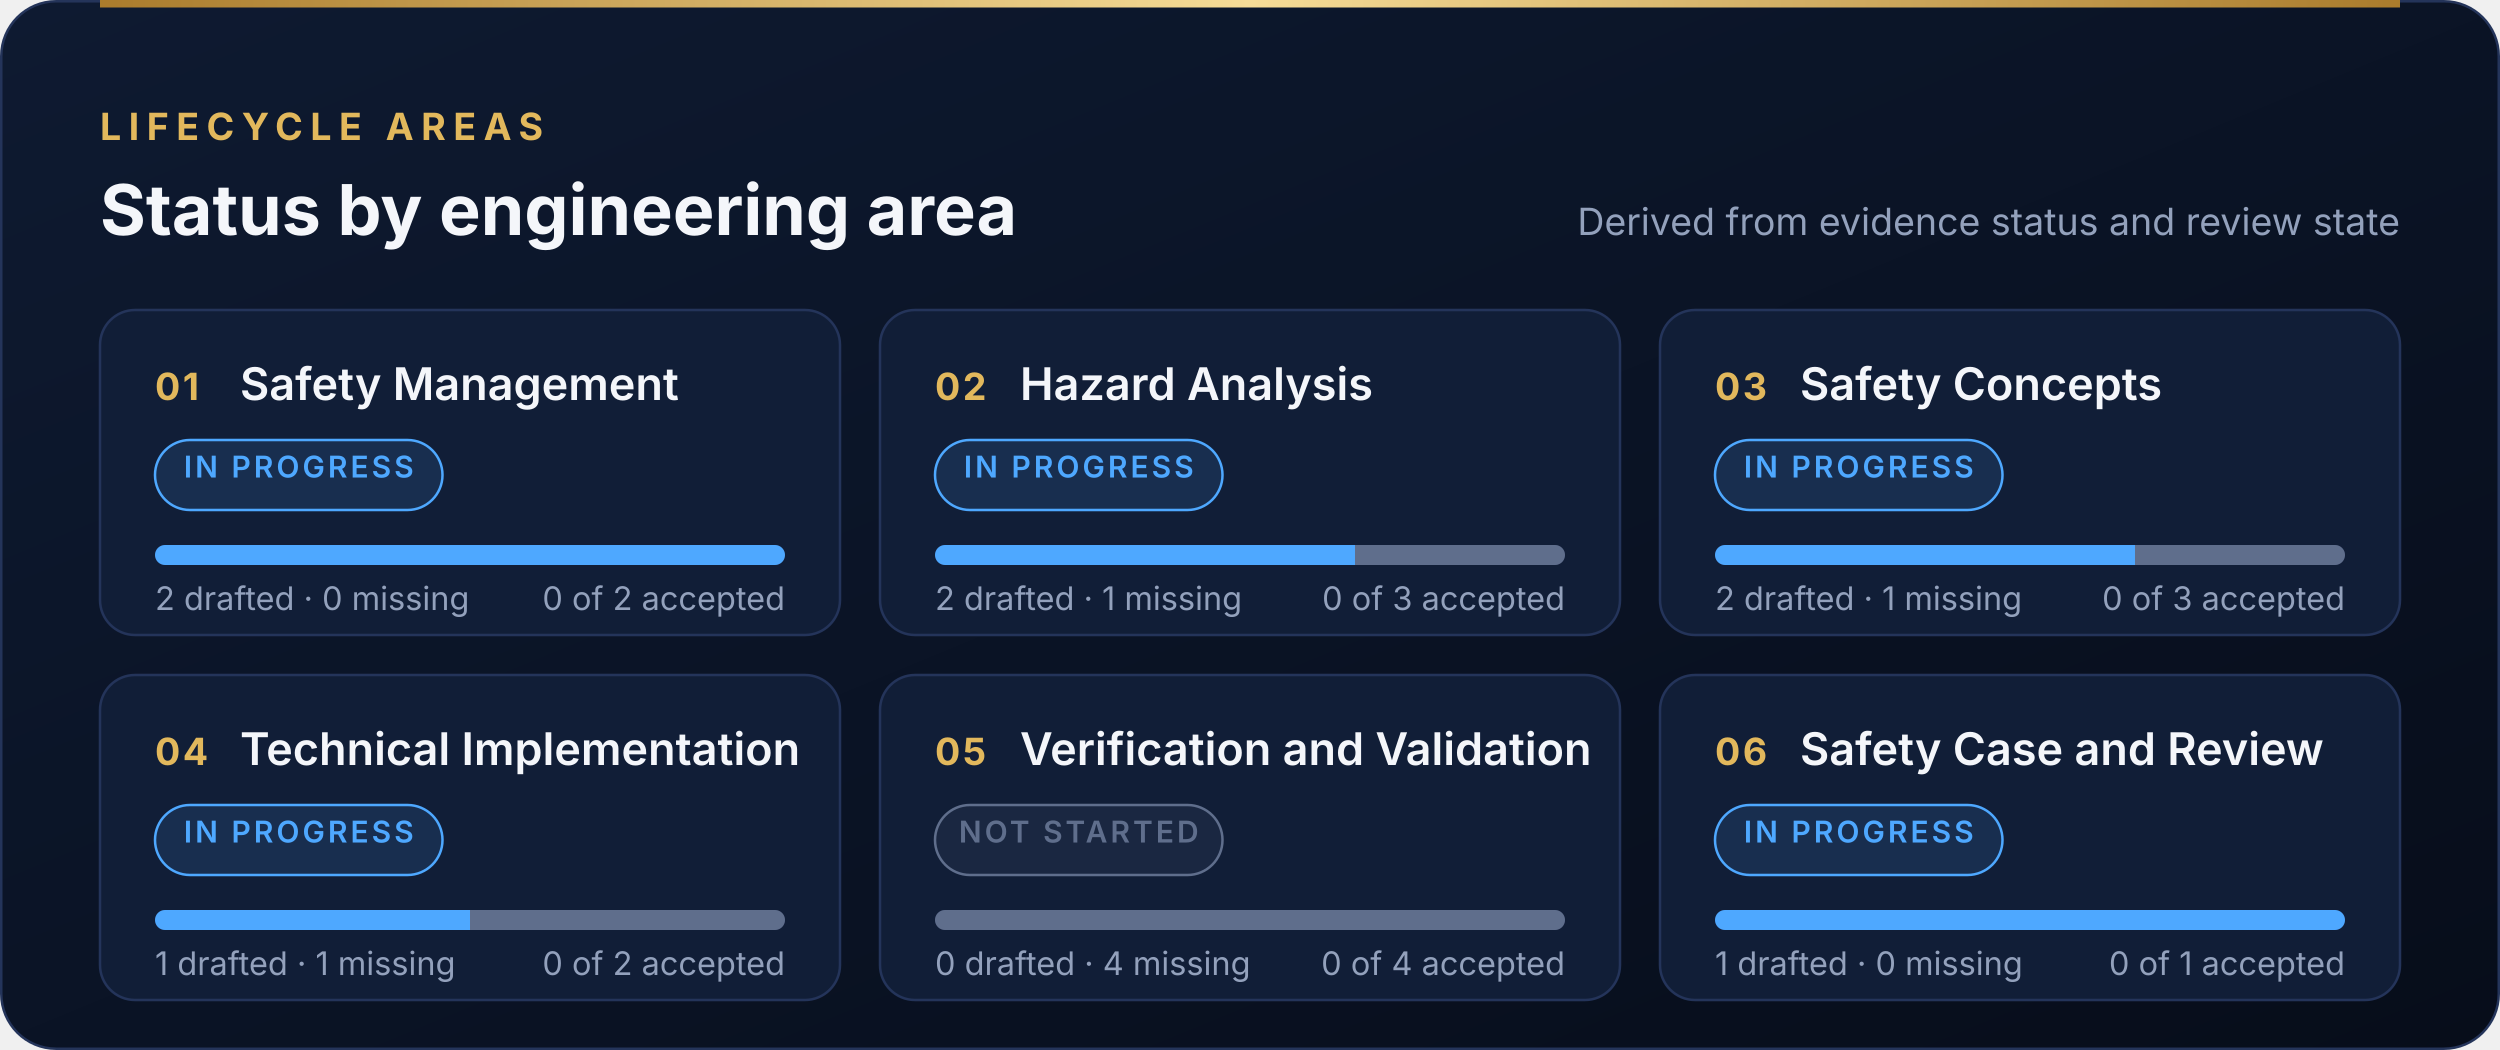
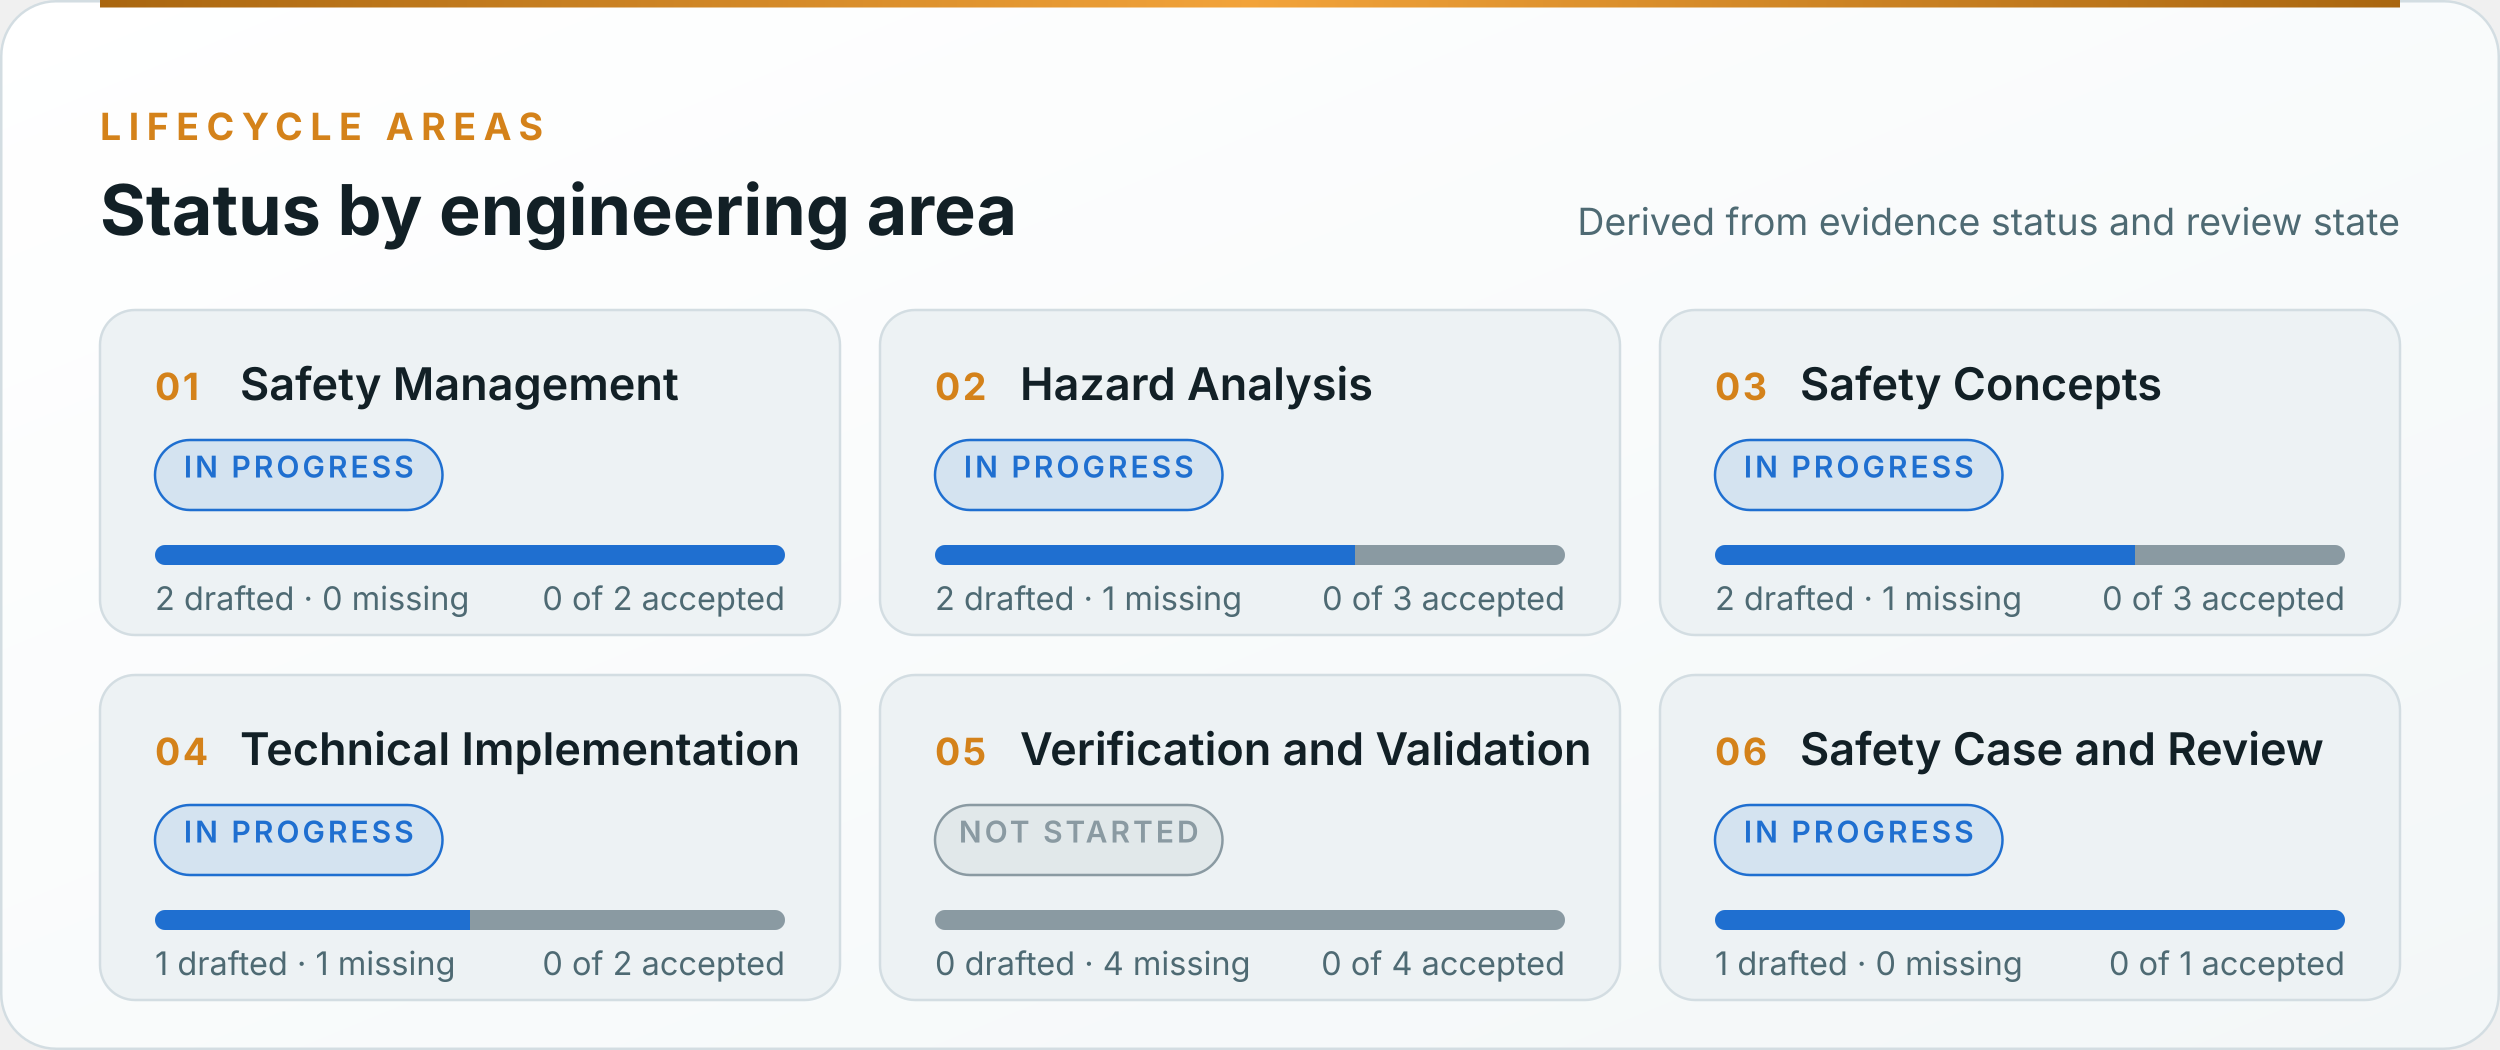
<svg xmlns="http://www.w3.org/2000/svg" width="1000" height="420" viewBox="0 0 1000 420" role="img" aria-labelledby="life-t life-d">
  <defs>
    <linearGradient id="life-bg" x1="0" y1="0" x2="1" y2="1">
-       <stop offset="0" stop-color="#0E1A31" />
-       <stop offset="1" stop-color="#070D1A" />
+       <stop offset="0" stop-color="#FFFFFF" />
+       <stop offset="1" stop-color="#F3F7F8" />
    </linearGradient>
    <linearGradient id="life-gold" x1="0" y1="0" x2="1" y2="0">
-       <stop offset="0" stop-color="#A97A2A" />
-       <stop offset="0.5" stop-color="#F6DC97" />
-       <stop offset="1" stop-color="#A97A2A" />
+       <stop offset="0" stop-color="#A8650F" />
+       <stop offset="0.5" stop-color="#F2A33A" />
+       <stop offset="1" stop-color="#A8650F" />
    </linearGradient>
  </defs>
-   <rect x="0.5" y="0.5" width="999" height="419" rx="22" fill="url(#life-bg)" stroke="#24345A" />
+   <rect x="0.5" y="0.5" width="999" height="419" rx="22" fill="url(#life-bg)" stroke="#D3DDE2" />
  <rect x="40" y="0" width="920" height="3" fill="url(#life-gold)" />
  <g font-family="Inter, 'Segoe UI', 'Helvetica Neue', Helvetica, Arial, sans-serif">
-     <text x="40" y="56" font-size="15" font-weight="700" fill="#E2B85C" text-anchor="start" letter-spacing="3">LIFECYCLE AREAS</text>
-     <text x="40" y="94" font-size="28" font-weight="700" fill="#F4F6FA" text-anchor="start">Status by engineering area</text>
-     <text x="960" y="94" font-size="15" font-weight="400" fill="#93A1BC" text-anchor="end">Derived from evidence status and review state</text>
-     <rect x="40" y="124" width="296" height="130" rx="14" fill="#111E37" stroke="#24345A" />
-     <text x="62" y="160" font-size="15" font-weight="700" fill="#E2B85C" text-anchor="start" letter-spacing="1">01</text>
-     <text x="96" y="160" font-size="18" font-weight="600" fill="#F4F6FA" text-anchor="start">Safety Management</text>
-     <rect x="62" y="176" width="115" height="28" rx="14.0" fill="#4EA8FF" fill-opacity="0.12" stroke="#4EA8FF" />
-     <text x="119.5" y="191" font-size="12" font-weight="600" fill="#4EA8FF" text-anchor="middle" letter-spacing="1.2">IN PROGRESS</text>
+     <text x="40" y="56" font-size="15" font-weight="700" fill="#D4821A" text-anchor="start" letter-spacing="3">LIFECYCLE AREAS</text>
+     <text x="40" y="94" font-size="28" font-weight="700" fill="#122026" text-anchor="start">Status by engineering area</text>
+     <text x="960" y="94" font-size="15" font-weight="400" fill="#4E6A73" text-anchor="end">Derived from evidence status and review state</text>
+     <rect x="40" y="124" width="296" height="130" rx="14" fill="#EDF2F4" stroke="#D3DDE2" />
+     <text x="62" y="160" font-size="15" font-weight="700" fill="#D4821A" text-anchor="start" letter-spacing="1">01</text>
+     <text x="96" y="160" font-size="18" font-weight="600" fill="#122026" text-anchor="start">Safety Management</text>
+     <rect x="62" y="176" width="115" height="28" rx="14.0" fill="#1F6FD0" fill-opacity="0.12" stroke="#1F6FD0" />
+     <text x="119.5" y="191" font-size="12" font-weight="600" fill="#1F6FD0" text-anchor="middle" letter-spacing="1.2">IN PROGRESS</text>
    <defs>
      <clipPath id="bar62218">
        <rect x="62" y="218" width="252" height="8" rx="4.0" />
      </clipPath>
    </defs>
    <g clip-path="url(#bar62218)">
-       <rect x="62" y="218" width="252" height="8" rx="4.0" fill="#070D1A" stroke="#24345A" />
-       <rect x="62.0" y="218" width="252.0" height="8" fill="#4EA8FF" />
+       <rect x="62" y="218" width="252" height="8" rx="4.0" fill="#FFFFFF" stroke="#D3DDE2" />
+       <rect x="62.0" y="218" width="252.0" height="8" fill="#1F6FD0" />
    </g>
-     <text x="62" y="244" font-size="13" font-weight="400" fill="#93A1BC" text-anchor="start">2 drafted · 0 missing</text>
-     <text x="314" y="244" font-size="13" font-weight="400" fill="#93A1BC" text-anchor="end">0 of 2 accepted</text>
-     <rect x="352" y="124" width="296" height="130" rx="14" fill="#111E37" stroke="#24345A" />
-     <text x="374" y="160" font-size="15" font-weight="700" fill="#E2B85C" text-anchor="start" letter-spacing="1">02</text>
-     <text x="408" y="160" font-size="18" font-weight="600" fill="#F4F6FA" text-anchor="start">Hazard Analysis</text>
-     <rect x="374" y="176" width="115" height="28" rx="14.0" fill="#4EA8FF" fill-opacity="0.12" stroke="#4EA8FF" />
-     <text x="431.5" y="191" font-size="12" font-weight="600" fill="#4EA8FF" text-anchor="middle" letter-spacing="1.2">IN PROGRESS</text>
+     <text x="62" y="244" font-size="13" font-weight="400" fill="#4E6A73" text-anchor="start">2 drafted · 0 missing</text>
+     <text x="314" y="244" font-size="13" font-weight="400" fill="#4E6A73" text-anchor="end">0 of 2 accepted</text>
+     <rect x="352" y="124" width="296" height="130" rx="14" fill="#EDF2F4" stroke="#D3DDE2" />
+     <text x="374" y="160" font-size="15" font-weight="700" fill="#D4821A" text-anchor="start" letter-spacing="1">02</text>
+     <text x="408" y="160" font-size="18" font-weight="600" fill="#122026" text-anchor="start">Hazard Analysis</text>
+     <rect x="374" y="176" width="115" height="28" rx="14.0" fill="#1F6FD0" fill-opacity="0.12" stroke="#1F6FD0" />
+     <text x="431.5" y="191" font-size="12" font-weight="600" fill="#1F6FD0" text-anchor="middle" letter-spacing="1.2">IN PROGRESS</text>
    <defs>
      <clipPath id="bar374218">
        <rect x="374" y="218" width="252" height="8" rx="4.0" />
      </clipPath>
    </defs>
    <g clip-path="url(#bar374218)">
-       <rect x="374" y="218" width="252" height="8" rx="4.0" fill="#070D1A" stroke="#24345A" />
-       <rect x="374.0" y="218" width="168.0" height="8" fill="#4EA8FF" />
-       <rect x="542.0" y="218" width="84.0" height="8" fill="#5F6E8C" />
+       <rect x="374" y="218" width="252" height="8" rx="4.0" fill="#FFFFFF" stroke="#D3DDE2" />
+       <rect x="374.0" y="218" width="168.0" height="8" fill="#1F6FD0" />
+       <rect x="542.0" y="218" width="84.0" height="8" fill="#8A9AA2" />
    </g>
-     <text x="374" y="244" font-size="13" font-weight="400" fill="#93A1BC" text-anchor="start">2 drafted · 1 missing</text>
-     <text x="626" y="244" font-size="13" font-weight="400" fill="#93A1BC" text-anchor="end">0 of 3 accepted</text>
-     <rect x="664" y="124" width="296" height="130" rx="14" fill="#111E37" stroke="#24345A" />
-     <text x="686" y="160" font-size="15" font-weight="700" fill="#E2B85C" text-anchor="start" letter-spacing="1">03</text>
-     <text x="720" y="160" font-size="18" font-weight="600" fill="#F4F6FA" text-anchor="start">Safety Concepts</text>
-     <rect x="686" y="176" width="115" height="28" rx="14.0" fill="#4EA8FF" fill-opacity="0.12" stroke="#4EA8FF" />
-     <text x="743.5" y="191" font-size="12" font-weight="600" fill="#4EA8FF" text-anchor="middle" letter-spacing="1.2">IN PROGRESS</text>
+     <text x="374" y="244" font-size="13" font-weight="400" fill="#4E6A73" text-anchor="start">2 drafted · 1 missing</text>
+     <text x="626" y="244" font-size="13" font-weight="400" fill="#4E6A73" text-anchor="end">0 of 3 accepted</text>
+     <rect x="664" y="124" width="296" height="130" rx="14" fill="#EDF2F4" stroke="#D3DDE2" />
+     <text x="686" y="160" font-size="15" font-weight="700" fill="#D4821A" text-anchor="start" letter-spacing="1">03</text>
+     <text x="720" y="160" font-size="18" font-weight="600" fill="#122026" text-anchor="start">Safety Concepts</text>
+     <rect x="686" y="176" width="115" height="28" rx="14.0" fill="#1F6FD0" fill-opacity="0.12" stroke="#1F6FD0" />
+     <text x="743.5" y="191" font-size="12" font-weight="600" fill="#1F6FD0" text-anchor="middle" letter-spacing="1.2">IN PROGRESS</text>
    <defs>
      <clipPath id="bar686218">
        <rect x="686" y="218" width="252" height="8" rx="4.0" />
      </clipPath>
    </defs>
    <g clip-path="url(#bar686218)">
-       <rect x="686" y="218" width="252" height="8" rx="4.0" fill="#070D1A" stroke="#24345A" />
-       <rect x="686.0" y="218" width="168.0" height="8" fill="#4EA8FF" />
-       <rect x="854.0" y="218" width="84.0" height="8" fill="#5F6E8C" />
+       <rect x="686" y="218" width="252" height="8" rx="4.0" fill="#FFFFFF" stroke="#D3DDE2" />
+       <rect x="686.0" y="218" width="168.0" height="8" fill="#1F6FD0" />
+       <rect x="854.0" y="218" width="84.0" height="8" fill="#8A9AA2" />
    </g>
-     <text x="686" y="244" font-size="13" font-weight="400" fill="#93A1BC" text-anchor="start">2 drafted · 1 missing</text>
-     <text x="938" y="244" font-size="13" font-weight="400" fill="#93A1BC" text-anchor="end">0 of 3 accepted</text>
-     <rect x="40" y="270" width="296" height="130" rx="14" fill="#111E37" stroke="#24345A" />
-     <text x="62" y="306" font-size="15" font-weight="700" fill="#E2B85C" text-anchor="start" letter-spacing="1">04</text>
-     <text x="96" y="306" font-size="18" font-weight="600" fill="#F4F6FA" text-anchor="start">Technical Implementation</text>
-     <rect x="62" y="322" width="115" height="28" rx="14.0" fill="#4EA8FF" fill-opacity="0.12" stroke="#4EA8FF" />
-     <text x="119.5" y="337" font-size="12" font-weight="600" fill="#4EA8FF" text-anchor="middle" letter-spacing="1.2">IN PROGRESS</text>
+     <text x="686" y="244" font-size="13" font-weight="400" fill="#4E6A73" text-anchor="start">2 drafted · 1 missing</text>
+     <text x="938" y="244" font-size="13" font-weight="400" fill="#4E6A73" text-anchor="end">0 of 3 accepted</text>
+     <rect x="40" y="270" width="296" height="130" rx="14" fill="#EDF2F4" stroke="#D3DDE2" />
+     <text x="62" y="306" font-size="15" font-weight="700" fill="#D4821A" text-anchor="start" letter-spacing="1">04</text>
+     <text x="96" y="306" font-size="18" font-weight="600" fill="#122026" text-anchor="start">Technical Implementation</text>
+     <rect x="62" y="322" width="115" height="28" rx="14.0" fill="#1F6FD0" fill-opacity="0.12" stroke="#1F6FD0" />
+     <text x="119.5" y="337" font-size="12" font-weight="600" fill="#1F6FD0" text-anchor="middle" letter-spacing="1.2">IN PROGRESS</text>
    <defs>
      <clipPath id="bar62364">
        <rect x="62" y="364" width="252" height="8" rx="4.0" />
      </clipPath>
    </defs>
    <g clip-path="url(#bar62364)">
-       <rect x="62" y="364" width="252" height="8" rx="4.0" fill="#070D1A" stroke="#24345A" />
-       <rect x="62.0" y="364" width="126.0" height="8" fill="#4EA8FF" />
-       <rect x="188.0" y="364" width="126.0" height="8" fill="#5F6E8C" />
+       <rect x="62" y="364" width="252" height="8" rx="4.0" fill="#FFFFFF" stroke="#D3DDE2" />
+       <rect x="62.0" y="364" width="126.0" height="8" fill="#1F6FD0" />
+       <rect x="188.0" y="364" width="126.0" height="8" fill="#8A9AA2" />
    </g>
-     <text x="62" y="390" font-size="13" font-weight="400" fill="#93A1BC" text-anchor="start">1 drafted · 1 missing</text>
-     <text x="314" y="390" font-size="13" font-weight="400" fill="#93A1BC" text-anchor="end">0 of 2 accepted</text>
-     <rect x="352" y="270" width="296" height="130" rx="14" fill="#111E37" stroke="#24345A" />
-     <text x="374" y="306" font-size="15" font-weight="700" fill="#E2B85C" text-anchor="start" letter-spacing="1">05</text>
-     <text x="408" y="306" font-size="18" font-weight="600" fill="#F4F6FA" text-anchor="start">Verification and Validation</text>
-     <rect x="374" y="322" width="115" height="28" rx="14.0" fill="#5F6E8C" fill-opacity="0.12" stroke="#5F6E8C" />
-     <text x="431.5" y="337" font-size="12" font-weight="600" fill="#5F6E8C" text-anchor="middle" letter-spacing="1.2">NOT STARTED</text>
+     <text x="62" y="390" font-size="13" font-weight="400" fill="#4E6A73" text-anchor="start">1 drafted · 1 missing</text>
+     <text x="314" y="390" font-size="13" font-weight="400" fill="#4E6A73" text-anchor="end">0 of 2 accepted</text>
+     <rect x="352" y="270" width="296" height="130" rx="14" fill="#EDF2F4" stroke="#D3DDE2" />
+     <text x="374" y="306" font-size="15" font-weight="700" fill="#D4821A" text-anchor="start" letter-spacing="1">05</text>
+     <text x="408" y="306" font-size="18" font-weight="600" fill="#122026" text-anchor="start">Verification and Validation</text>
+     <rect x="374" y="322" width="115" height="28" rx="14.0" fill="#8A9AA2" fill-opacity="0.12" stroke="#8A9AA2" />
+     <text x="431.5" y="337" font-size="12" font-weight="600" fill="#8A9AA2" text-anchor="middle" letter-spacing="1.2">NOT STARTED</text>
    <defs>
      <clipPath id="bar374364">
        <rect x="374" y="364" width="252" height="8" rx="4.0" />
      </clipPath>
    </defs>
    <g clip-path="url(#bar374364)">
-       <rect x="374" y="364" width="252" height="8" rx="4.0" fill="#070D1A" stroke="#24345A" />
-       <rect x="374.0" y="364" width="252.0" height="8" fill="#5F6E8C" />
+       <rect x="374" y="364" width="252" height="8" rx="4.0" fill="#FFFFFF" stroke="#D3DDE2" />
+       <rect x="374.0" y="364" width="252.0" height="8" fill="#8A9AA2" />
    </g>
-     <text x="374" y="390" font-size="13" font-weight="400" fill="#93A1BC" text-anchor="start">0 drafted · 4 missing</text>
-     <text x="626" y="390" font-size="13" font-weight="400" fill="#93A1BC" text-anchor="end">0 of 4 accepted</text>
-     <rect x="664" y="270" width="296" height="130" rx="14" fill="#111E37" stroke="#24345A" />
-     <text x="686" y="306" font-size="15" font-weight="700" fill="#E2B85C" text-anchor="start" letter-spacing="1">06</text>
-     <text x="720" y="306" font-size="18" font-weight="600" fill="#F4F6FA" text-anchor="start">Safety Case and Review</text>
-     <rect x="686" y="322" width="115" height="28" rx="14.0" fill="#4EA8FF" fill-opacity="0.12" stroke="#4EA8FF" />
-     <text x="743.5" y="337" font-size="12" font-weight="600" fill="#4EA8FF" text-anchor="middle" letter-spacing="1.2">IN PROGRESS</text>
+     <text x="374" y="390" font-size="13" font-weight="400" fill="#4E6A73" text-anchor="start">0 drafted · 4 missing</text>
+     <text x="626" y="390" font-size="13" font-weight="400" fill="#4E6A73" text-anchor="end">0 of 4 accepted</text>
+     <rect x="664" y="270" width="296" height="130" rx="14" fill="#EDF2F4" stroke="#D3DDE2" />
+     <text x="686" y="306" font-size="15" font-weight="700" fill="#D4821A" text-anchor="start" letter-spacing="1">06</text>
+     <text x="720" y="306" font-size="18" font-weight="600" fill="#122026" text-anchor="start">Safety Case and Review</text>
+     <rect x="686" y="322" width="115" height="28" rx="14.0" fill="#1F6FD0" fill-opacity="0.12" stroke="#1F6FD0" />
+     <text x="743.5" y="337" font-size="12" font-weight="600" fill="#1F6FD0" text-anchor="middle" letter-spacing="1.2">IN PROGRESS</text>
    <defs>
      <clipPath id="bar686364">
        <rect x="686" y="364" width="252" height="8" rx="4.0" />
      </clipPath>
    </defs>
    <g clip-path="url(#bar686364)">
-       <rect x="686" y="364" width="252" height="8" rx="4.0" fill="#070D1A" stroke="#24345A" />
-       <rect x="686.0" y="364" width="252.0" height="8" fill="#4EA8FF" />
+       <rect x="686" y="364" width="252" height="8" rx="4.0" fill="#FFFFFF" stroke="#D3DDE2" />
+       <rect x="686.0" y="364" width="252.0" height="8" fill="#1F6FD0" />
    </g>
-     <text x="686" y="390" font-size="13" font-weight="400" fill="#93A1BC" text-anchor="start">1 drafted · 0 missing</text>
-     <text x="938" y="390" font-size="13" font-weight="400" fill="#93A1BC" text-anchor="end">0 of 1 accepted</text>
+     <text x="686" y="390" font-size="13" font-weight="400" fill="#4E6A73" text-anchor="start">1 drafted · 0 missing</text>
+     <text x="938" y="390" font-size="13" font-weight="400" fill="#4E6A73" text-anchor="end">0 of 1 accepted</text>
  </g>
</svg>
